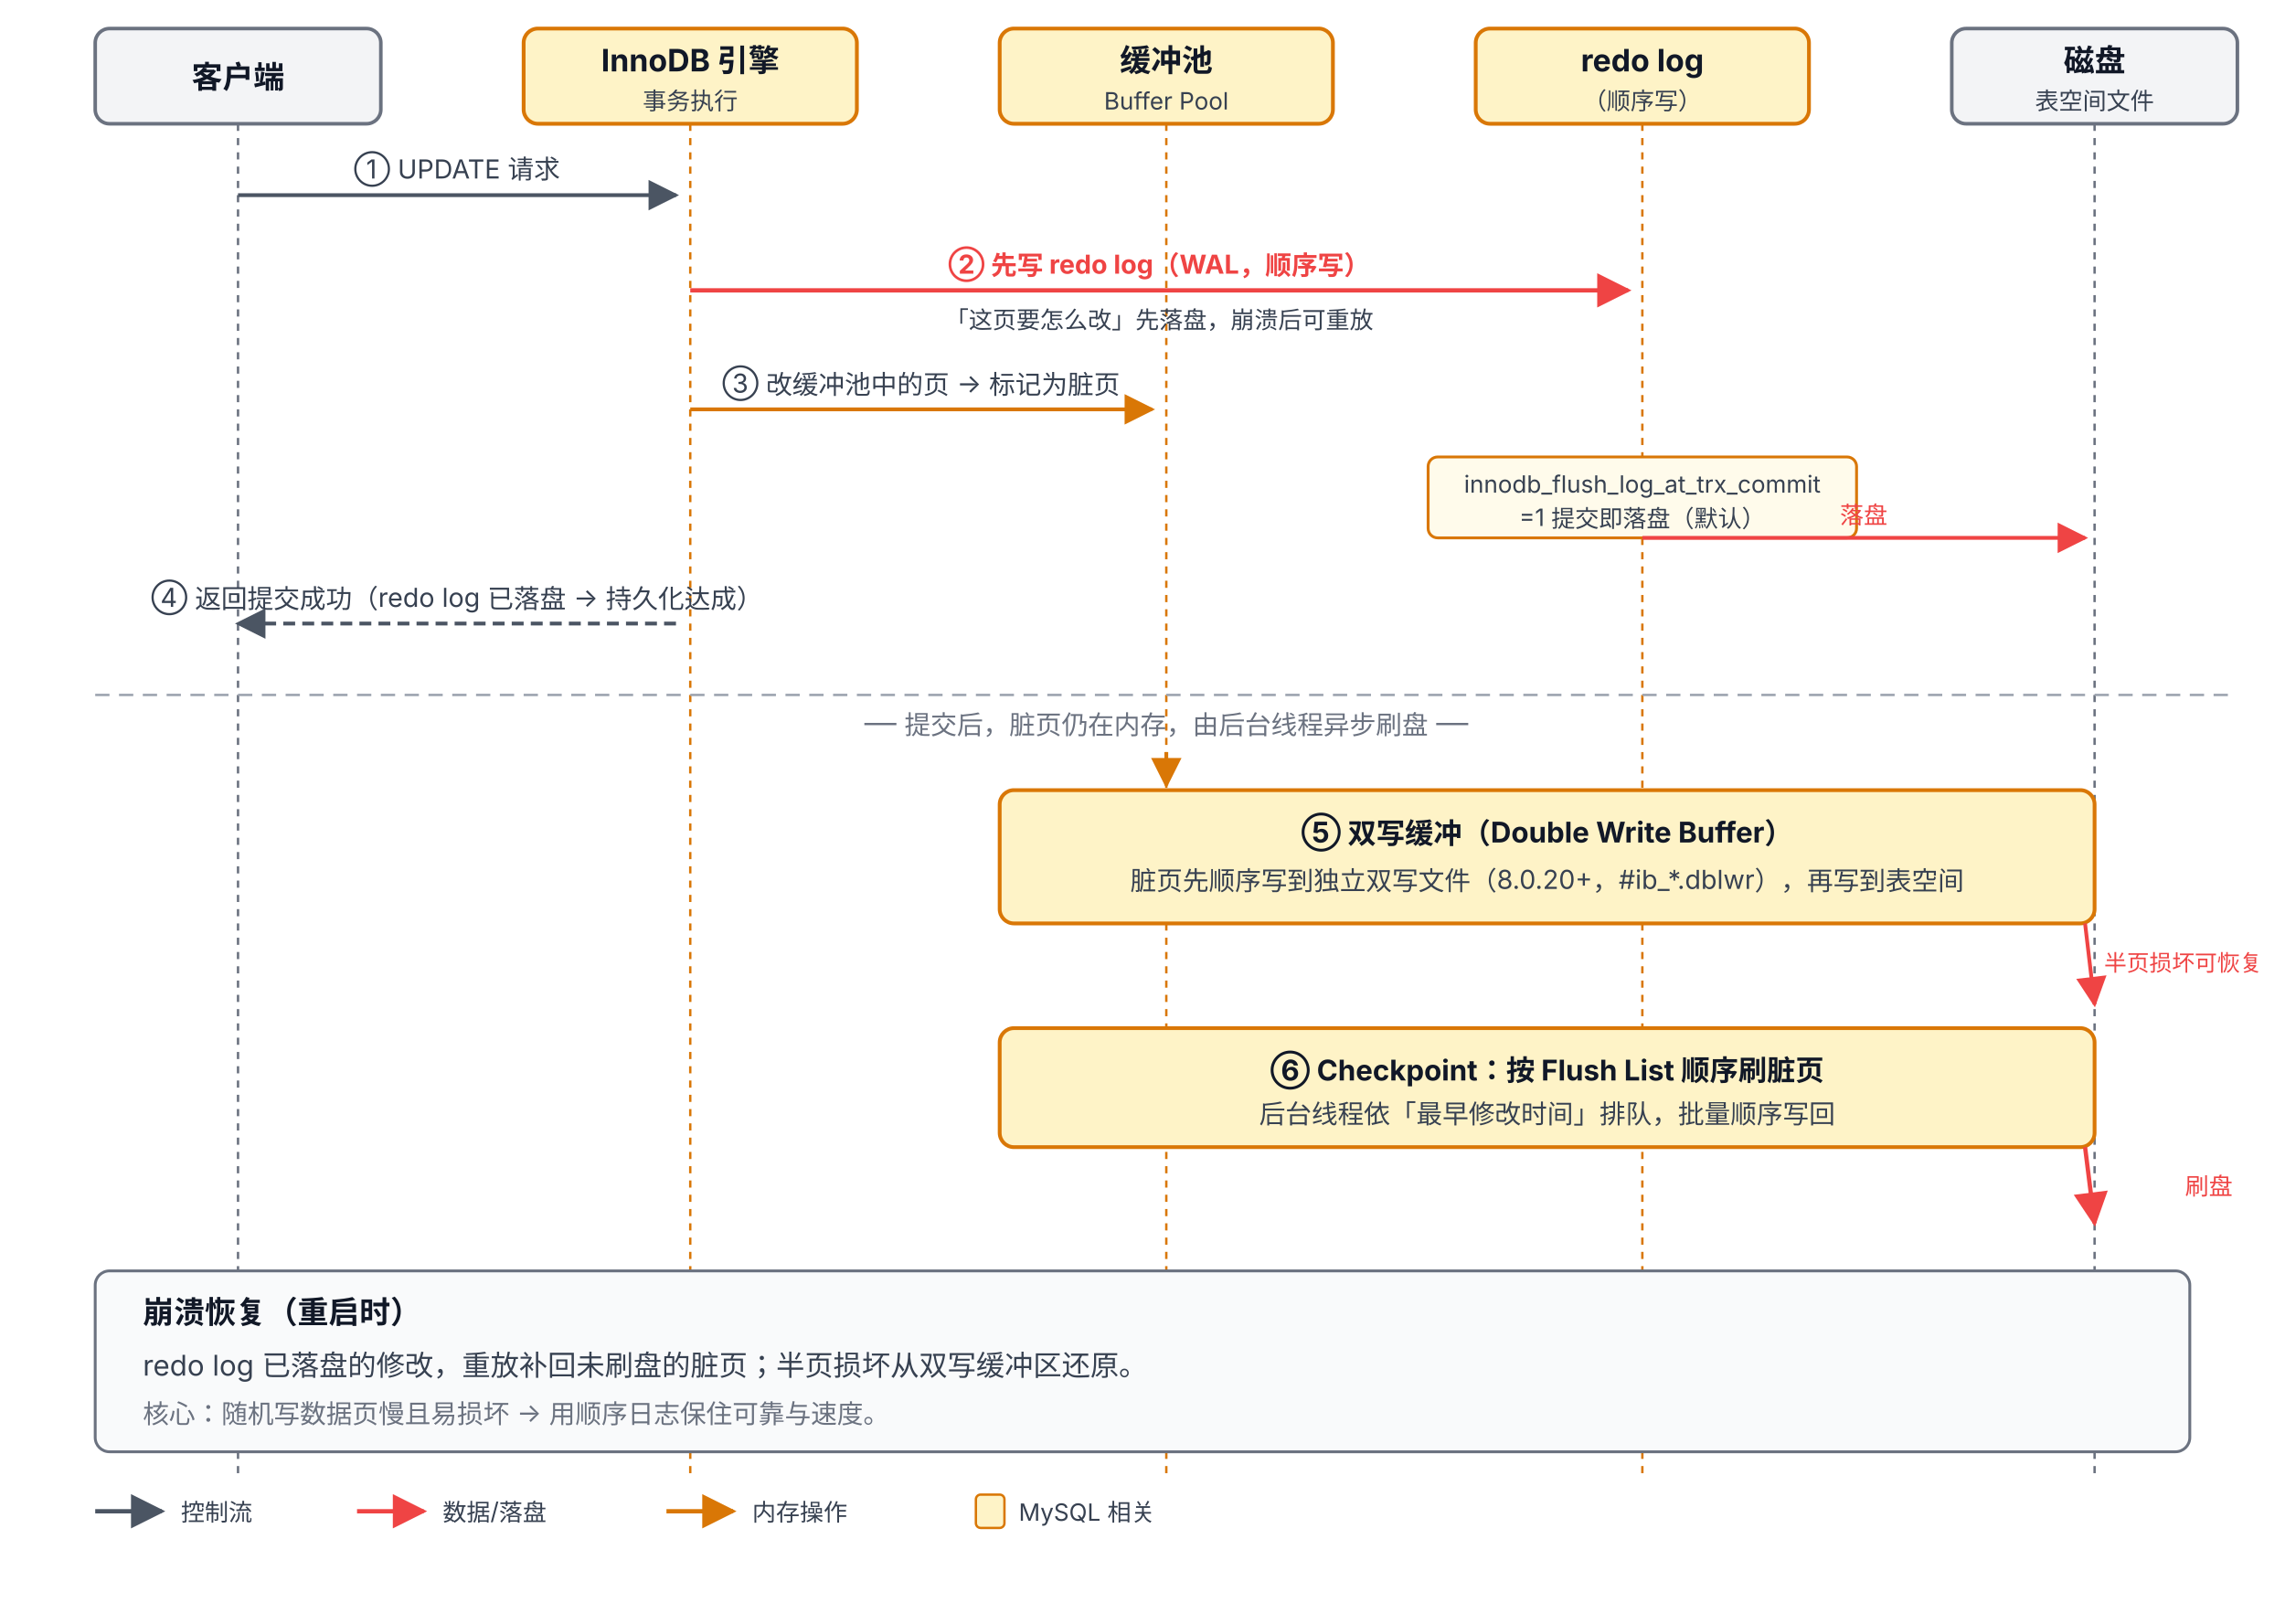
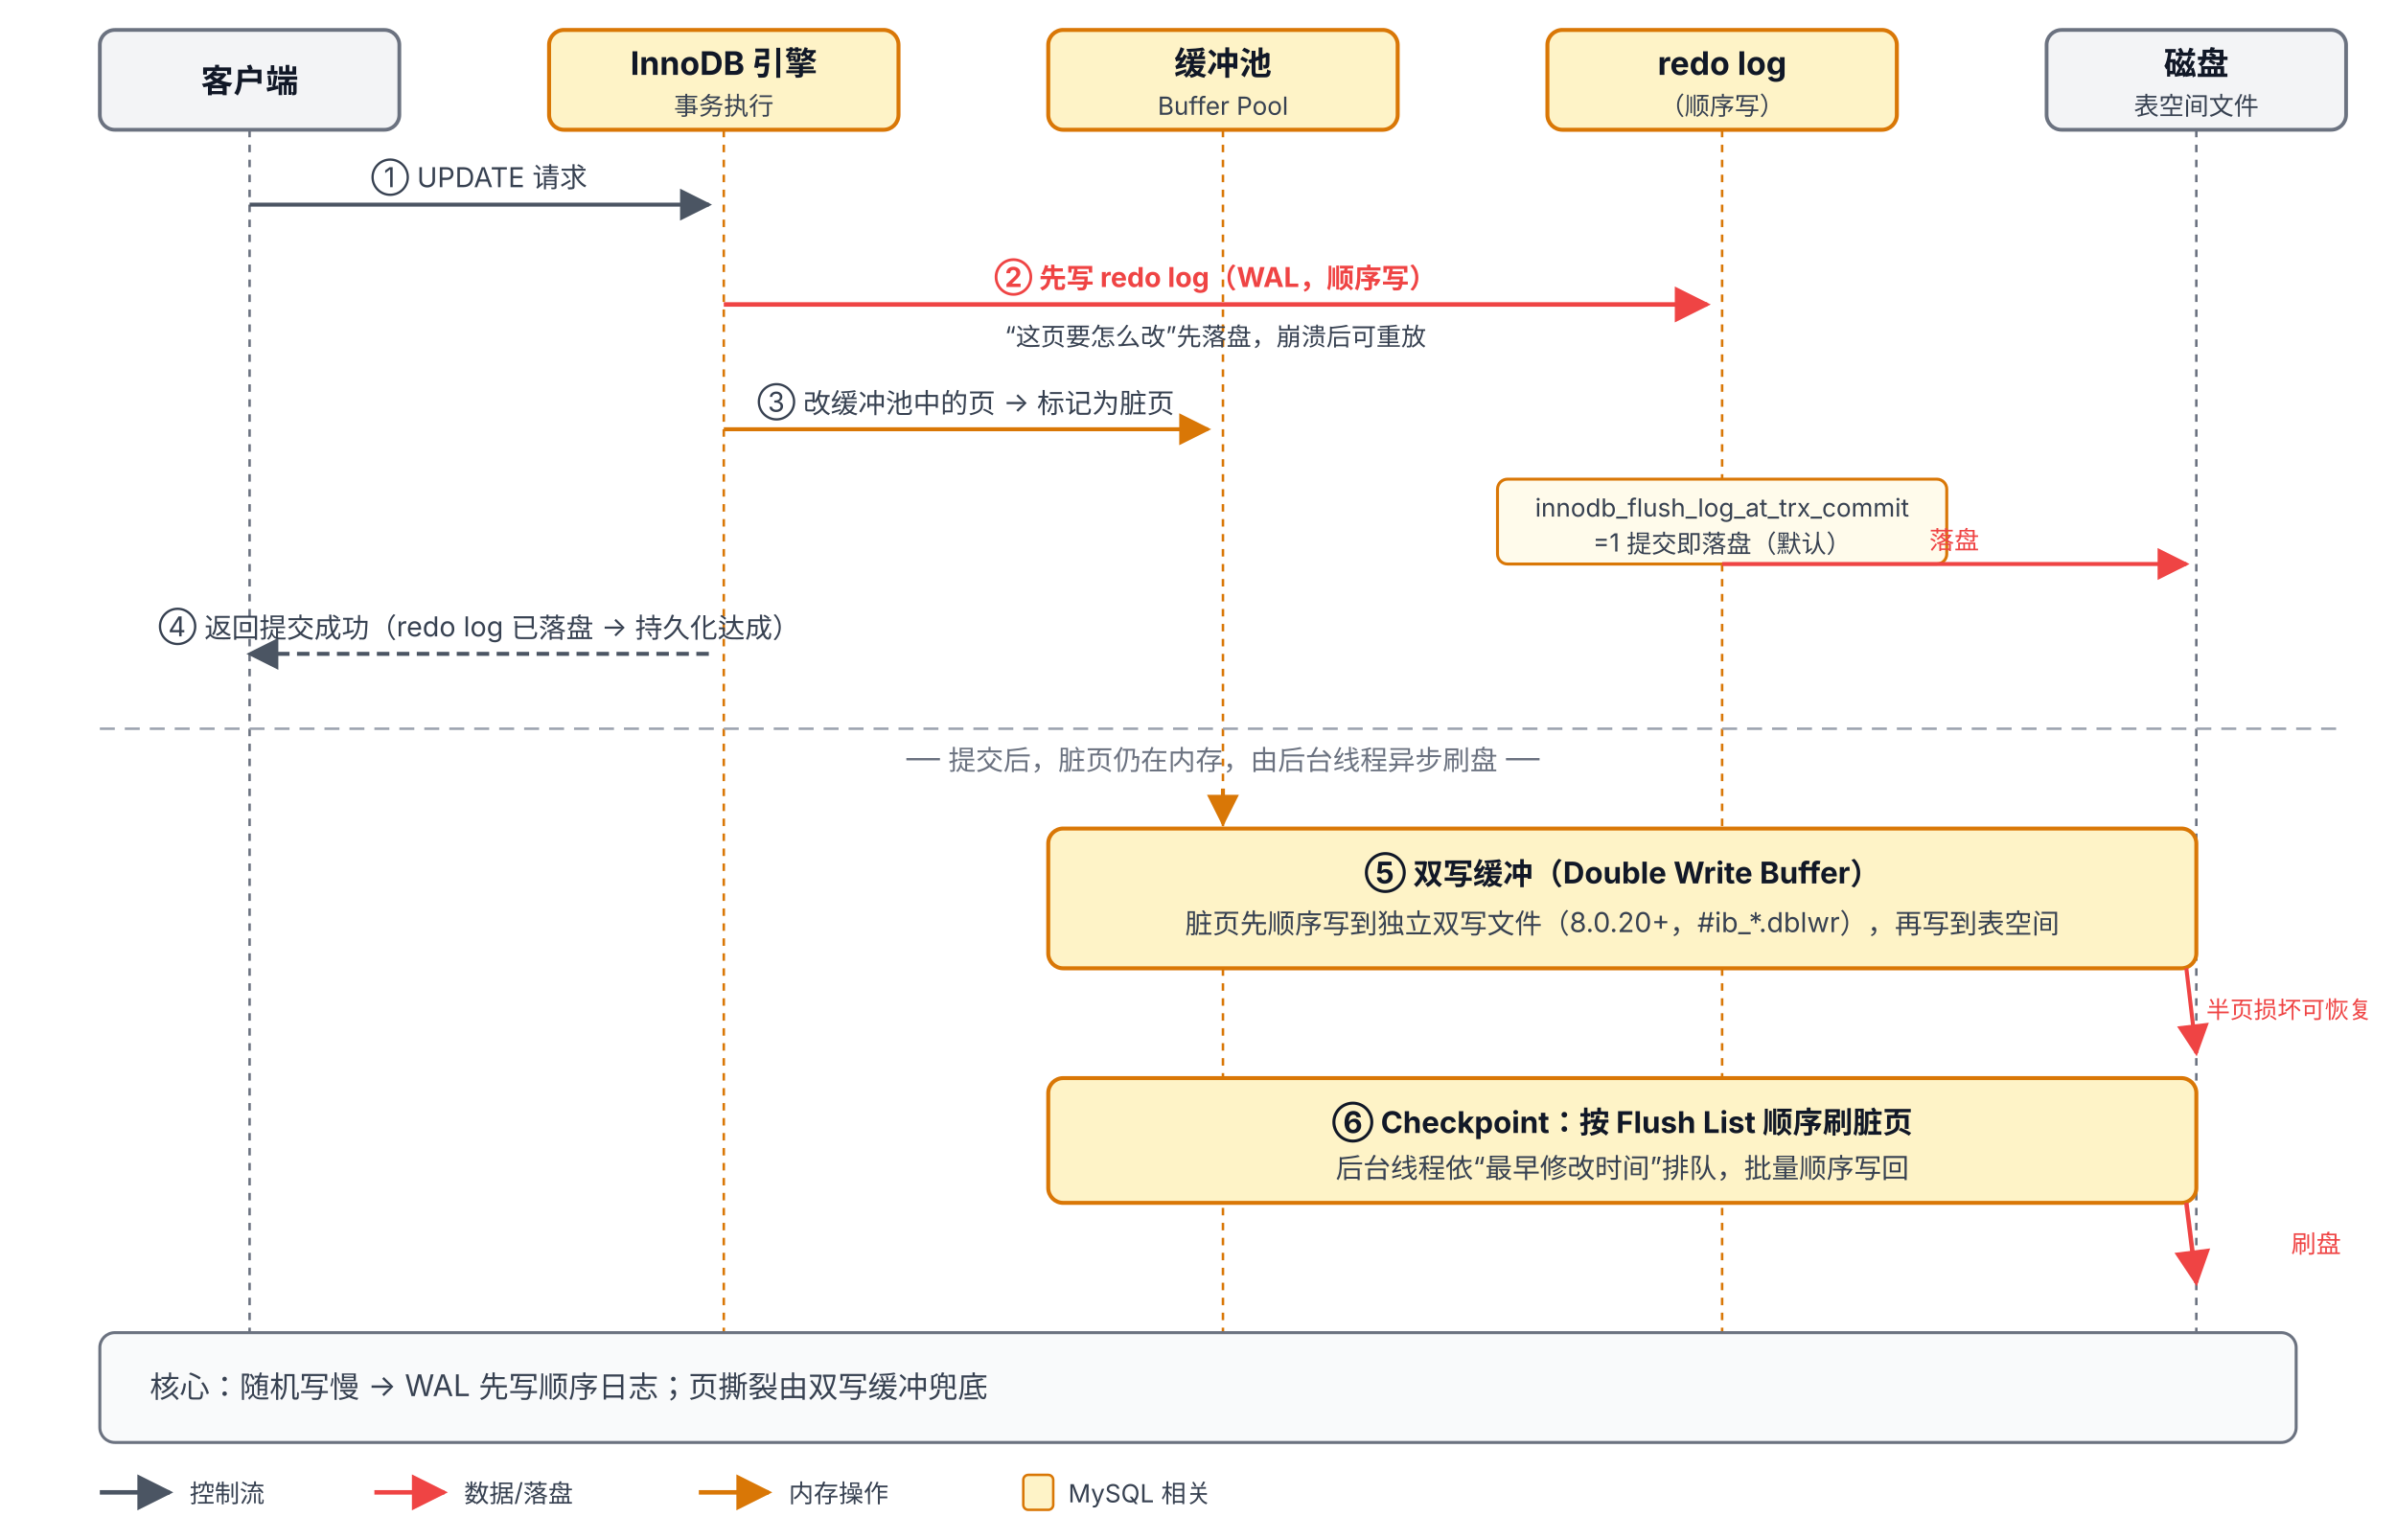
- <svg xmlns="http://www.w3.org/2000/svg" viewBox="0 78 960 682" font-family="system-ui, -apple-system, 'PingFang SC', 'Microsoft YaHei', sans-serif">
+ <svg xmlns="http://www.w3.org/2000/svg" viewBox="0 78 960 617" font-family="system-ui, -apple-system, 'PingFang SC', 'Microsoft YaHei', sans-serif">
  <defs>
    <marker id="arrow" viewBox="0 0 10 10" refX="9" refY="5" markerWidth="8" markerHeight="8" orient="auto-start-reverse">
      <path d="M0,0 L10,5 L0,10 z" fill="#4B5563" />
    </marker>
    <marker id="arrowRed" viewBox="0 0 10 10" refX="9" refY="5" markerWidth="8" markerHeight="8" orient="auto-start-reverse">
      <path d="M0,0 L10,5 L0,10 z" fill="#EF4444" />
    </marker>
    <marker id="arrowInd" viewBox="0 0 10 10" refX="9" refY="5" markerWidth="8" markerHeight="8" orient="auto-start-reverse">
      <path d="M0,0 L10,5 L0,10 z" fill="#D97706" />
    </marker>
  </defs>
  <rect x="40" y="90" width="120" height="40" rx="6" fill="#F3F4F6" stroke="#6B7280" stroke-width="1.5" />
  <text x="100" y="115" text-anchor="middle" font-size="13" font-weight="700" fill="#111827">客户端</text>
-   <line x1="100" y1="130" x2="100" y2="700" stroke="#6B7280" stroke-width="1" stroke-dasharray="3,3" />
+   <line x1="100" y1="130" x2="100" y2="656" stroke="#6B7280" stroke-width="1" stroke-dasharray="3,3" />
  <rect x="220" y="90" width="140" height="40" rx="6" fill="#FEF3C7" stroke="#D97706" stroke-width="1.6" />
  <text x="290" y="108" text-anchor="middle" font-size="13" font-weight="700" fill="#111827">InnoDB 引擎</text>
  <text x="290" y="124" text-anchor="middle" font-size="10" fill="#374151">事务执行</text>
-   <line x1="290" y1="130" x2="290" y2="700" stroke="#D97706" stroke-width="1" stroke-dasharray="3,3" />
+   <line x1="290" y1="130" x2="290" y2="656" stroke="#D97706" stroke-width="1" stroke-dasharray="3,3" />
  <rect x="420" y="90" width="140" height="40" rx="6" fill="#FEF3C7" stroke="#D97706" stroke-width="1.6" />
  <text x="490" y="108" text-anchor="middle" font-size="13" font-weight="700" fill="#111827">缓冲池</text>
  <text x="490" y="124" text-anchor="middle" font-size="10" fill="#374151">Buffer Pool</text>
-   <line x1="490" y1="130" x2="490" y2="700" stroke="#D97706" stroke-width="1" stroke-dasharray="3,3" />
+   <line x1="490" y1="130" x2="490" y2="656" stroke="#D97706" stroke-width="1" stroke-dasharray="3,3" />
  <rect x="620" y="90" width="140" height="40" rx="6" fill="#FEF3C7" stroke="#D97706" stroke-width="1.6" />
  <text x="690" y="108" text-anchor="middle" font-size="13" font-weight="700" fill="#111827">redo log</text>
  <text x="690" y="124" text-anchor="middle" font-size="10" fill="#374151">（顺序写）</text>
-   <line x1="690" y1="130" x2="690" y2="700" stroke="#D97706" stroke-width="1" stroke-dasharray="3,3" />
+   <line x1="690" y1="130" x2="690" y2="656" stroke="#D97706" stroke-width="1" stroke-dasharray="3,3" />
  <rect x="820" y="90" width="120" height="40" rx="6" fill="#F3F4F6" stroke="#6B7280" stroke-width="1.5" />
  <text x="880" y="108" text-anchor="middle" font-size="13" font-weight="700" fill="#111827">磁盘</text>
  <text x="880" y="124" text-anchor="middle" font-size="10" fill="#374151">表空间文件</text>
-   <line x1="880" y1="130" x2="880" y2="700" stroke="#6B7280" stroke-width="1" stroke-dasharray="3,3" />
+   <line x1="880" y1="130" x2="880" y2="656" stroke="#6B7280" stroke-width="1" stroke-dasharray="3,3" />
  <line x1="100" y1="160" x2="284" y2="160" stroke="#4B5563" stroke-width="1.6" marker-end="url(#arrow)" />
  <text x="192" y="153" text-anchor="middle" font-size="11" fill="#374151">① UPDATE 请求</text>
  <line x1="290" y1="200" x2="684" y2="200" stroke="#EF4444" stroke-width="1.8" marker-end="url(#arrowRed)" />
  <text x="487" y="193" text-anchor="middle" font-size="11" fill="#EF4444" font-weight="700">② 先写 redo log（WAL，顺序写）</text>
-   <text x="487" y="216" text-anchor="middle" font-size="10" fill="#374151">「这页要怎么改」先落盘，崩溃后可重放</text>
+   <text x="487" y="216" text-anchor="middle" font-size="10" fill="#374151">“这页要怎么改”先落盘，崩溃后可重放</text>
  <line x1="290" y1="250" x2="484" y2="250" stroke="#D97706" stroke-width="1.6" marker-end="url(#arrowInd)" />
  <text x="387" y="243" text-anchor="middle" font-size="11" fill="#374151">③ 改缓冲池中的页 → 标记为脏页</text>
  <rect x="600" y="270" width="180" height="34" rx="4" fill="#FFFBEB" stroke="#D97706" stroke-width="1.2" />
  <text x="690" y="285" text-anchor="middle" font-size="10" fill="#374151">innodb_flush_log_at_trx_commit</text>
  <text x="690" y="299" text-anchor="middle" font-size="10" fill="#374151">=1 提交即落盘（默认）</text>
  <line x1="690" y1="304" x2="876" y2="304" stroke="#EF4444" stroke-width="1.6" marker-end="url(#arrowRed)" />
  <text x="783" y="298" text-anchor="middle" font-size="10" fill="#EF4444">落盘</text>
  <line x1="284" y1="340" x2="100" y2="340" stroke="#4B5563" stroke-width="1.6" marker-end="url(#arrow)" stroke-dasharray="5,3" />
  <text x="192" y="333" text-anchor="middle" font-size="11" fill="#374151">④ 返回提交成功（redo log 已落盘 → 持久化达成）</text>
  <line x1="40" y1="370" x2="940" y2="370" stroke="#9CA3AF" stroke-width="1" stroke-dasharray="6,4" />
  <text x="490" y="386" text-anchor="middle" font-size="11" fill="#6B7280">── 提交后，脏页仍在内存，由后台线程异步刷盘 ──</text>
  <rect x="420" y="410" width="460" height="56" rx="6" fill="#FEF3C7" stroke="#D97706" stroke-width="1.6" />
  <text x="650" y="432" text-anchor="middle" font-size="12" font-weight="700" fill="#111827">⑤ 双写缓冲（Double Write Buffer）</text>
  <text x="650" y="452" text-anchor="middle" font-size="11" fill="#374151">脏页先顺序写到独立双写文件（8.0.20+，#ib_*.dblwr），再写到表空间</text>
  <line x1="490" y1="394" x2="490" y2="408" stroke="#D97706" stroke-width="1.6" marker-end="url(#arrowInd)" />
  <line x1="876" y1="466" x2="880" y2="500" stroke="#EF4444" stroke-width="1.6" marker-end="url(#arrowRed)" />
  <text x="884" y="486" font-size="9.5" fill="#EF4444">半页损坏可恢复</text>
  <rect x="420" y="510" width="460" height="50" rx="6" fill="#FEF3C7" stroke="#D97706" stroke-width="1.6" />
  <text x="650" y="532" text-anchor="middle" font-size="12" font-weight="700" fill="#111827">⑥ Checkpoint：按 Flush List 顺序刷脏页</text>
-   <text x="650" y="550" text-anchor="middle" font-size="11" fill="#374151">后台线程依「最早修改时间」排队，批量顺序写回</text>
+   <text x="650" y="550" text-anchor="middle" font-size="11" fill="#374151">后台线程依“最早修改时间”排队，批量顺序写回</text>
  <line x1="876" y1="560" x2="880" y2="592" stroke="#EF4444" stroke-width="1.8" marker-end="url(#arrowRed)" />
  <text x="918" y="580" font-size="10" fill="#EF4444">刷盘</text>
-   <rect x="40" y="612" width="880" height="76" rx="6" fill="#F9FAFB" stroke="#6B7280" stroke-width="1.2" />
-   <text x="60" y="634" font-size="13" font-weight="700" fill="#111827">崩溃恢复（重启时）</text>
-   <text x="60" y="656" font-size="12" fill="#374151">redo log 已落盘的修改，重放补回未刷盘的脏页；半页损坏从双写缓冲区还原。</text>
-   <text x="60" y="676" font-size="11" fill="#6B7280">核心：随机写数据页慢且易损坏 → 用顺序日志保住可靠与速度。</text>
-   <g transform="translate(40,705)">
+   <rect x="40" y="612" width="880" height="44" rx="6" fill="#F9FAFB" stroke="#6B7280" stroke-width="1.2" />
+   <text x="60" y="638" font-size="12" fill="#374151">核心：随机写慢 → WAL 先写顺序日志；页撕裂由双写缓冲兜底</text>
+   <g transform="translate(40,668)">
    <line x1="0" y1="8" x2="28" y2="8" stroke="#4B5563" stroke-width="1.8" marker-end="url(#arrow)" />
    <text x="36" y="12" font-size="10" fill="#374151">控制流</text>
    <line x1="110" y1="8" x2="138" y2="8" stroke="#EF4444" stroke-width="1.8" marker-end="url(#arrowRed)" />
    <text x="146" y="12" font-size="10" fill="#374151">数据/落盘</text>
    <line x1="240" y1="8" x2="268" y2="8" stroke="#D97706" stroke-width="1.8" marker-end="url(#arrowInd)" />
    <text x="276" y="12" font-size="10" fill="#374151">内存操作</text>
    <rect x="370" y="1" width="12" height="14" rx="2" fill="#FEF3C7" stroke="#D97706" />
    <text x="388" y="12" font-size="10" fill="#374151">MySQL 相关</text>
  </g>
</svg>
